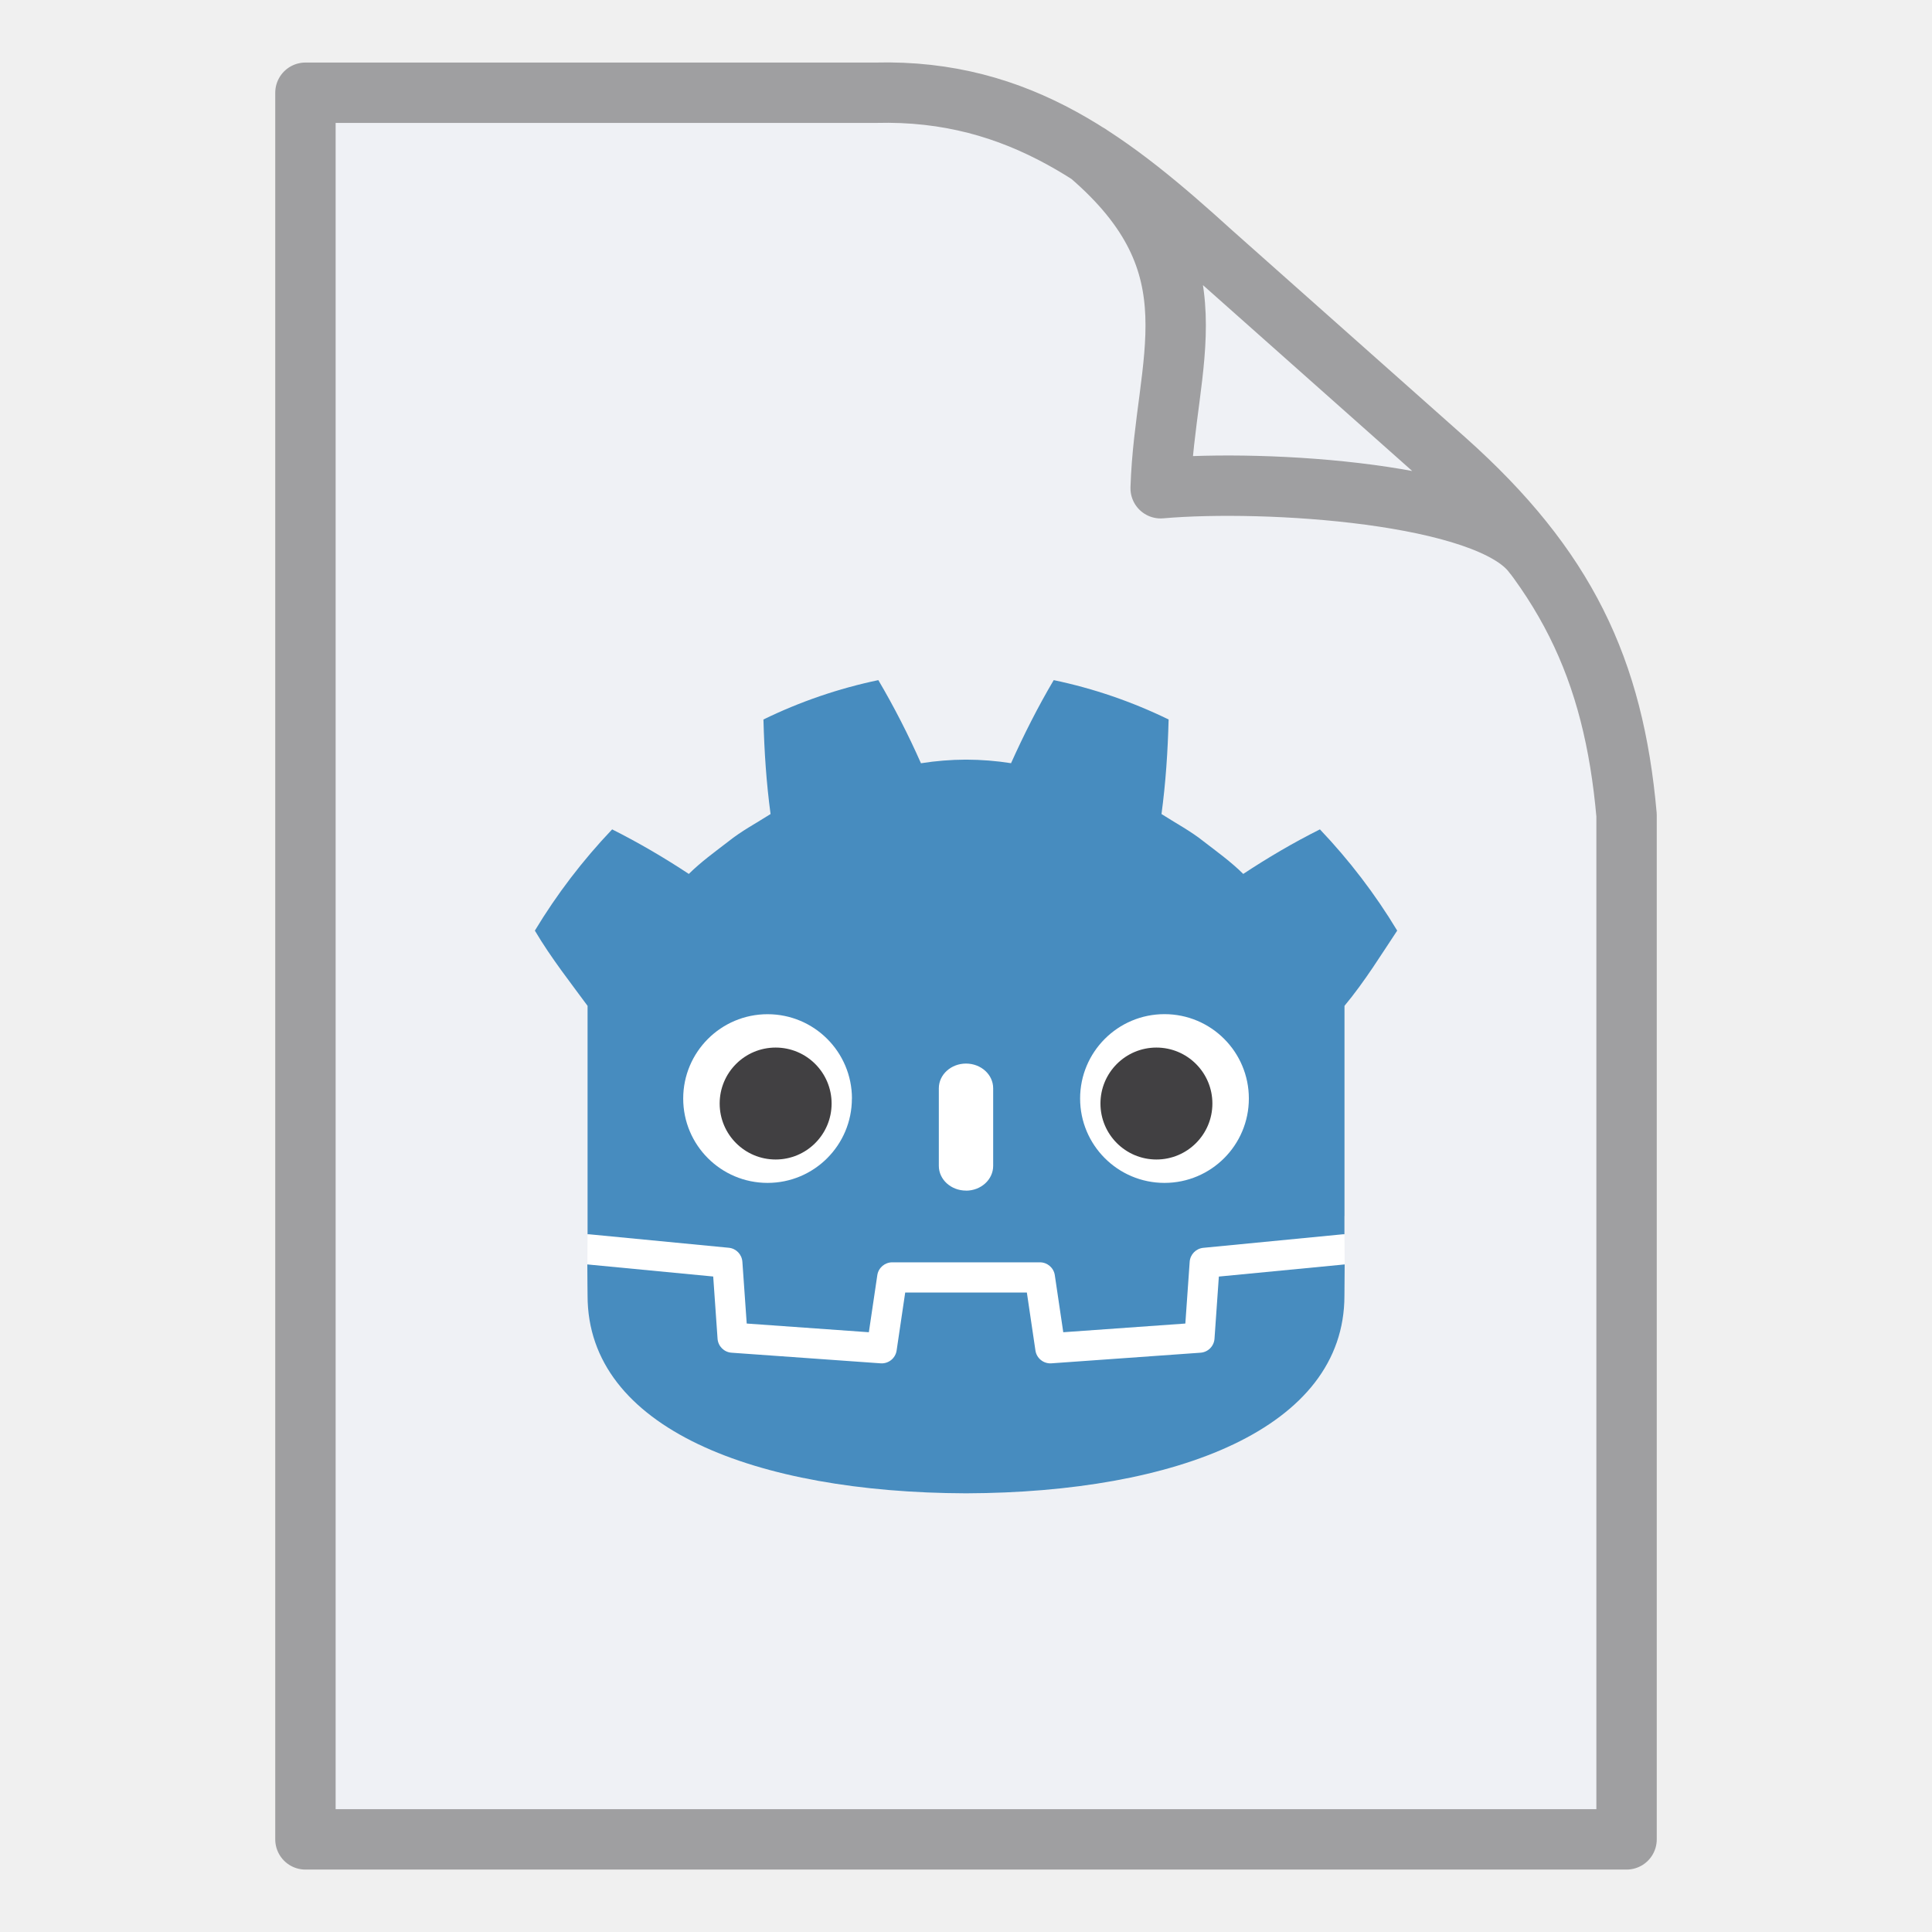
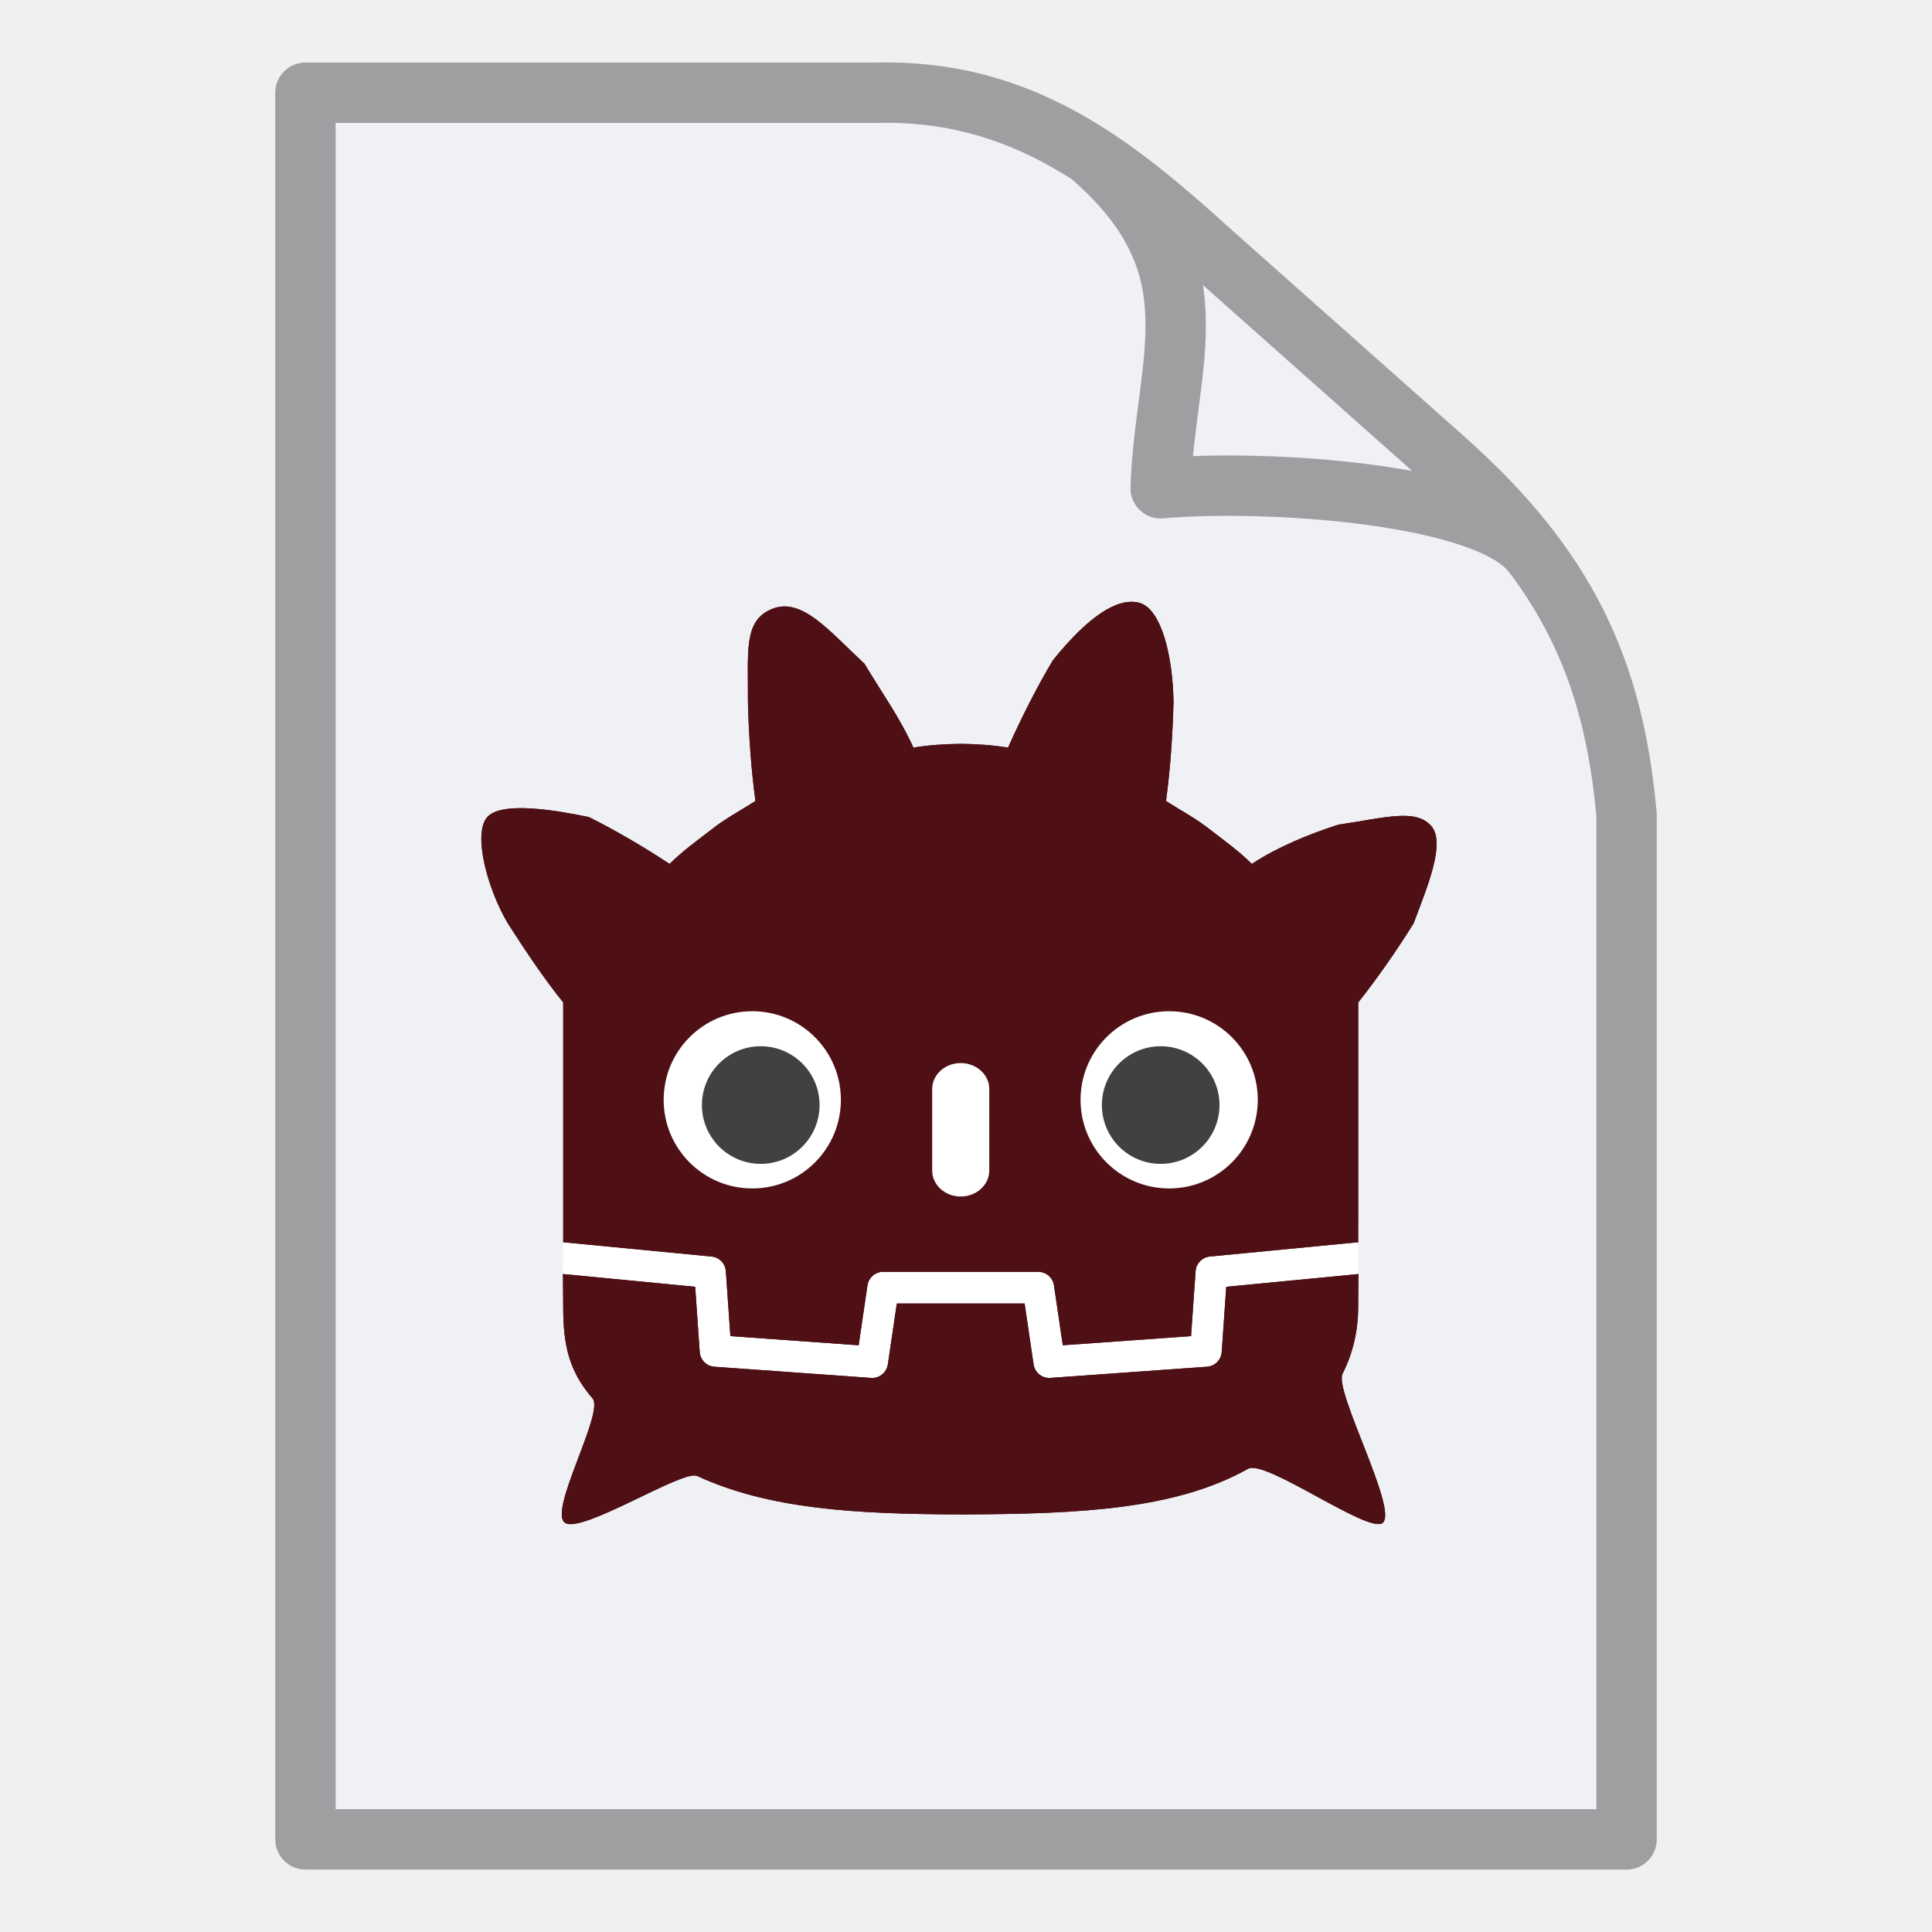
- <svg xmlns="http://www.w3.org/2000/svg" height="32" width="32">
-   <path d="m25.396 9.18c-.736-1.016-4.435-1.245-6.172-1.093.068-2.126.983-3.676-1.186-5.532m-12.979-1.019h9.441c2.41-.063 3.955 1.182 5.576 2.652l3.865 3.433c1.994 1.779 2.785 3.457 3 5.88v16.965h-21.882z" fill="#eff1f5" stroke="#9f9fa1" stroke-linecap="round" stroke-linejoin="round" />
-   <g stroke-width=".32">
-     <path d="m22.268 20.443s-.02-.128-.033-.127l-2.318.224a.377.377 0 0 0 -.34.35l-.064.912-1.793.128-.122-.827a.38.38 0 0 0 -.374-.323h-2.447a.38.38 0 0 0 -.374.323l-.122.827-1.793-.128-.064-.913a.377.377 0 0 0 -.34-.35l-2.32-.223c-.011-.001-.02.127-.032.127l-.003.501 1.964.317.064.921a.38.38 0 0 0 .35.35l2.47.177h.028a.38.38 0 0 0 .373-.322l.125-.851h1.795l.125.851a.38.38 0 0 0 .4.322l2.471-.176a.38.38 0 0 0 .35-.351l.064-.92 1.964-.32z" fill="#fff" />
-     <path d="m9.732 16.66v3.783h.02l2.32.224c.121.012.215.11.224.231l.072 1.024 2.023.144.14-.945c.018-.122.123-.212.246-.213h2.447c.124 0.0.229.091.247.213l.14.945 2.022-.144.072-1.024c.009-.121.104-.218.225-.23l2.318-.225h.02v-.302h.001v-3.481c.337-.404.624-.873.873-1.246-.364-.604-.794-1.166-1.28-1.677-.44.22-.867.472-1.27.738-.202-.2-.43-.364-.653-.536-.22-.176-.466-.305-.701-.456.07-.52.104-1.032.118-1.566-.605-.295-1.244-.514-1.903-.652-.26.438-.499.913-.707 1.376-.245-.039-.492-.058-.74-.059h-.01c-.249.001-.497.021-.742.06-.209-.472-.444-.932-.706-1.377-.659.138-1.298.357-1.903.652.014.534.048 1.046.118 1.566-.235.15-.482.28-.701.456-.223.172-.451.336-.653.536-.403-.266-.83-.517-1.27-.738-.486.511-.916 1.073-1.28 1.677.27.457.608.884.873 1.246z" fill="#478cbf" />
-     <path d="m20.188 21.144-.072 1.029a.25.25 0 0 1 -.231.232l-2.47.176a.25.25 0 0 1 -.265-.213l-.142-.96h-2.015l-.142.96a.25.25 0 0 1 -.265.213l-2.47-.176a.25.25 0 0 1 -.231-.232l-.072-1.03-2.085-.2c0 .224.004.47.004.518 0 2.203 2.793 3.261 6.264 3.273h.009c3.47-.012 6.263-1.07 6.263-3.273l.004-.518z" fill="#478cbf" />
-     <path d="m14.11 18.195a1.397 1.397 0 1 1 -2.794.001 1.397 1.397 0 0 1 2.795 0" fill="#fff" />
-     <path d="m13.774 18.278a.927.927 0 1 1 -1.854 0 .927.927 0 0 1 1.854 0" fill="#414042" />
-     <path d="m16 19.72c-.248 0-.45-.183-.45-.409v-1.286c0-.226.202-.409.45-.409.249 0 .45.183.45.409v1.286c0 .226-.201.41-.45.41m1.89-1.526a1.397 1.397 0 1 0 2.795 0 1.397 1.397 0 0 0 -2.795 0" fill="#fff" />
-     <path d="m18.227 18.278a.927.927 0 1 0 1.854 0 .927.927 0 0 0 -1.854 0" fill="#414042" />
+ <svg xmlns="http://www.w3.org/2000/svg" height="32" width="32" version="1.1" id="svg20">
+   <defs id="defs24" />
+   <path d="m25.396 9.18c-.736-1.016-4.435-1.245-6.172-1.093.068-2.126.983-3.676-1.186-5.532m-12.979-1.019h9.441c2.41-.063 3.955 1.182 5.576 2.652l3.865 3.433c1.994 1.779 2.785 3.457 3 5.88v16.965h-21.882z" fill="#eff1f5" stroke="#9f9fa1" stroke-linecap="round" stroke-linejoin="round" id="path2" />
+   <g id="g78" transform="matrix(0.06728874,0,0,-0.06728874,22.49552,20.57642)" style="stroke-width:0.32">
+     <path d="m 0,0 c 0,0 -0.325,1.994 -0.515,1.976 l -36.182,-3.491 c -2.879,-0.278 -5.115,-2.574 -5.317,-5.459 l -0.994,-14.247 -27.992,-1.997 -1.904,12.912 c -0.424,2.872 -2.932,5.037 -5.835,5.037 h -38.188 c -2.902,0 -5.41,-2.165 -5.834,-5.037 l -1.905,-12.912 -27.992,1.997 -0.994,14.247 c -0.202,2.886 -2.438,5.182 -5.317,5.46 l -36.2,3.49 c -0.187,0.018 -0.324,-1.978 -0.511,-1.978 l -0.049,-7.83 30.658,-4.944 1.004,-14.374 c 0.203,-2.91 2.551,-5.263 5.463,-5.472 l 38.551,-2.75 c 0.146,-0.01 0.29,-0.016 0.434,-0.016 2.897,0 5.401,2.166 5.825,5.038 l 1.959,13.286 h 28.005 l 1.959,-13.286 c 0.423,-2.871 2.93,-5.037 5.831,-5.037 0.142,0 0.284,0.005 0.423,0.015 l 38.556,2.75 c 2.911,0.209 5.26,2.562 5.463,5.472 l 1.003,14.374 30.645,4.966 z" style="fill:#ffffff;fill-opacity:1;fill-rule:nonzero;stroke:none;stroke-width:0.32" id="path80" />
+   </g>
+   <g id="g82-3" transform="matrix(0.06728874,0,0,-0.06728874,9.328432,16.60363)" style="stroke-width:0.32">
+     <path d="m 0,0 v -47.514 -6.035 -5.492 c 0.108,-0.001 0.216,-0.005 0.323,-0.015 l 36.196,-3.49 c 1.896,-0.183 3.382,-1.709 3.514,-3.609 l 1.116,-15.978 31.574,-2.253 2.175,14.747 c 0.282,1.912 1.922,3.329 3.856,3.329 h 38.188 c 1.933,0 3.573,-1.417 3.855,-3.329 l 2.175,-14.747 31.575,2.253 1.115,15.978 c 0.133,1.9 1.618,3.425 3.514,3.609 l 36.182,3.49 c 0.107,0.01 0.214,0.014 0.322,0.015 v 4.711 l 0.015,0.005 V 0 c 5.097,6.416 9.923,13.494 13.621,19.449 3.543,9.362 7.93,19.903 4.349,23.988 -3.807,4.343 -11.219,2.054 -22.905,0.313 C 183.696,41.48 175.809,38.262 169.512,34.097 c -3.151,3.132 -6.7,5.694 -10.186,8.372 -3.425,2.751 -7.285,4.768 -10.946,7.118 1.09,8.117 1.629,16.108 1.846,24.448 -0.186,11.396 -3.043,23.074 -8.558,24.382 C 136.428,99.659 129.384,95.194 120.518,84.205 116.45,77.368 112.73,69.964 109.49,62.726 c -3.842,0.642 -7.702,0.88 -11.567,0.926 v 0.006 c -0.027,0 -0.052,-0.006 -0.075,-0.006 -0.024,0 -0.049,0.006 -0.073,0.006 V 63.652 C 93.903,63.606 90.046,63.368 86.203,62.726 82.965,69.964 78.251,76.514 74.177,83.351 65.284,91.65 58.698,99.826 51.384,96.853 44.365,94 45.547,86.51 45.47,74.035 45.686,65.695 46.225,57.704 47.318,49.587 43.65,47.237 39.795,45.22 36.369,42.469 32.888,39.791 29.333,37.229 26.181,34.097 19.884,38.262 13.219,42.176 6.353,45.631 -1.12,47.172 -15.481,49.794 -18.853,45.43 -22.201,41.096 -18.57,27.775 -13.621,19.449 -9.178,12.475 -4.413,5.466 0,0 Z" style="fill:#4f1015;fill-opacity:1;fill-rule:nonzero;stroke:none;stroke-width:0.32" id="path84-6" />
+     <path d="m 0,0 v -47.514 -6.035 -5.492 c 0.108,-0.001 0.216,-0.005 0.323,-0.015 l 36.196,-3.49 c 1.896,-0.183 3.382,-1.709 3.514,-3.609 l 1.116,-15.978 31.574,-2.253 2.175,14.747 c 0.282,1.912 1.922,3.329 3.856,3.329 h 38.188 c 1.933,0 3.573,-1.417 3.855,-3.329 l 2.175,-14.747 31.575,2.253 1.115,15.978 c 0.133,1.9 1.618,3.425 3.514,3.609 l 36.182,3.49 c 0.107,0.01 0.214,0.014 0.322,0.015 v 4.711 l 0.015,0.005 V 0 c 5.097,6.416 9.923,13.494 13.621,19.449 3.543,9.362 7.93,19.903 4.349,23.988 -3.807,4.343 -11.219,2.054 -22.905,0.313 C 183.696,41.48 175.809,38.262 169.512,34.097 c -3.151,3.132 -6.7,5.694 -10.186,8.372 -3.425,2.751 -7.285,4.768 -10.946,7.118 1.09,8.117 1.629,16.108 1.846,24.448 -0.186,11.396 -3.043,23.074 -8.558,24.382 C 136.428,99.659 129.384,95.194 120.518,84.205 116.45,77.368 112.73,69.964 109.49,62.726 c -3.842,0.642 -7.702,0.88 -11.567,0.926 v 0.006 c -0.027,0 -0.052,-0.006 -0.075,-0.006 -0.024,0 -0.049,0.006 -0.073,0.006 V 63.652 C 93.903,63.606 90.046,63.368 86.203,62.726 82.965,69.964 78.251,76.514 74.177,83.351 65.284,91.65 58.698,99.826 51.384,96.853 44.365,94 45.547,86.51 45.47,74.035 45.686,65.695 46.225,57.704 47.318,49.587 43.65,47.237 39.795,45.22 36.369,42.469 32.888,39.791 29.333,37.229 26.181,34.097 19.884,38.262 13.219,42.176 6.353,45.631 -1.12,47.172 -15.481,49.794 -18.853,45.43 -22.201,41.096 -18.57,27.775 -13.621,19.449 -9.178,12.475 -4.413,5.466 0,0 Z" style="fill:#4f1015;fill-opacity:1;fill-rule:nonzero;stroke:none;stroke-width:0.32" id="path7904" />
+   </g>
+   <g id="g86-7" transform="matrix(0.06728874,0,0,-0.06728874,20.31051,21.31308)" style="stroke-width:0.32">
+     <path d="m 0,0 -1.121,-16.063 c -0.135,-1.936 -1.675,-3.477 -3.611,-3.616 l -38.555,-2.751 c -0.094,-0.007 -0.188,-0.01 -0.281,-0.01 -1.916,0 -3.569,1.406 -3.852,3.33 l -2.211,14.994 H -81.09 l -2.211,-14.994 c -0.297,-2.018 -2.101,-3.469 -4.133,-3.32 l -38.555,2.751 c -1.936,0.139 -3.476,1.68 -3.611,3.616 L -130.721,0 -163.268,3.138 c 0.015,-3.498 0.06,-7.33 0.06,-8.093 0,-9.386 1.389,-15.766 7.219,-22.521 3.001,-3.477 -11.035,-27.852 -6.754,-30.637 4.186,-2.723 28.986,13.158 32.476,11.552 17.576,-8.088 38.336,-9.387 64.839,-9.48 h 0.066 0.067 c 29.465,0.103 52.795,1.234 70.688,11.244 4.316,2.414 29.899,-16.297 33.158,-13.288 3.715,3.43 -12.059,32.472 -9.924,36.683 2.504,4.939 3.844,10.418 3.844,16.447 0,0.777 0.047,4.593 0.063,8.093 z" style="fill:#4f1015;fill-opacity:1;fill-rule:nonzero;stroke:none;stroke-width:0.32" id="path88-5" />
+     <path d="m 0,0 -1.121,-16.063 c -0.135,-1.936 -1.675,-3.477 -3.611,-3.616 l -38.555,-2.751 c -0.094,-0.007 -0.188,-0.01 -0.281,-0.01 -1.916,0 -3.569,1.406 -3.852,3.33 l -2.211,14.994 H -81.09 l -2.211,-14.994 c -0.297,-2.018 -2.101,-3.469 -4.133,-3.32 l -38.555,2.751 c -1.936,0.139 -3.476,1.68 -3.611,3.616 L -130.721,0 -163.268,3.138 c 0.015,-3.498 0.06,-7.33 0.06,-8.093 0,-9.386 1.389,-15.766 7.219,-22.521 3.001,-3.477 -11.035,-27.852 -6.754,-30.637 4.186,-2.723 28.986,13.158 32.476,11.552 17.576,-8.088 38.336,-9.387 64.839,-9.48 h 0.066 0.067 c 29.465,0.103 52.795,1.234 70.688,11.244 4.316,2.414 29.899,-16.297 33.158,-13.288 3.715,3.43 -12.059,32.472 -9.924,36.683 2.504,4.939 3.844,10.418 3.844,16.447 0,0.777 0.047,4.593 0.063,8.093 z" style="fill:#4f1015;fill-opacity:1;fill-rule:nonzero;stroke:none;stroke-width:0.32" id="path7906" />
+   </g>
+   <g id="g90-3" transform="matrix(0.06728874,0,0,-0.06728874,13.92764,18.21632)" style="stroke-width:0.32">
+     <path d="m 0,0 c 0,-12.052 -9.765,-21.815 -21.813,-21.815 -12.042,0 -21.81,9.763 -21.81,21.815 0,12.044 9.768,21.802 21.81,21.802 C -9.765,21.802 0,12.044 0,0" style="fill:#ffffff;fill-opacity:1;fill-rule:nonzero;stroke:none;stroke-width:0.32" id="path92-5" />
+   </g>
+   <g id="g94-6" transform="matrix(0.06728874,0,0,-0.06728874,13.57447,18.30337)" style="stroke-width:0.32">
+     <path d="m 0,0 c 0,-7.994 -6.479,-14.473 -14.479,-14.473 -7.996,0 -14.479,6.479 -14.479,14.473 0,7.994 6.483,14.479 14.479,14.479 C -6.479,14.479 0,7.994 0,0" style="fill:#414042;fill-opacity:1;fill-rule:nonzero;stroke:none;stroke-width:0.32" id="path96-2" />
+   </g>
+   <g id="g98-9" transform="matrix(0.06728874,0,0,-0.06728874,15.91236,19.81776)" style="stroke-width:0.32">
+     <path d="m 0,0 c -3.878,0 -7.021,2.858 -7.021,6.381 v 20.081 c 0,3.52 3.143,6.381 7.021,6.381 3.878,0 7.028,-2.861 7.028,-6.381 V 6.381 C 7.028,2.858 3.878,0 0,0" style="fill:#ffffff;fill-opacity:1;fill-rule:nonzero;stroke:none;stroke-width:0.32" id="path100-1" />
+   </g>
+   <g id="g102-2" transform="matrix(0.06728874,0,0,-0.06728874,17.89732,18.21632)" style="stroke-width:0.32">
+     <path d="m 0,0 c 0,-12.052 9.765,-21.815 21.815,-21.815 12.041,0 21.808,9.763 21.808,21.815 0,12.044 -9.767,21.802 -21.808,21.802 C 9.765,21.802 0,12.044 0,0" style="fill:#ffffff;fill-opacity:1;fill-rule:nonzero;stroke:none;stroke-width:0.32" id="path104-7" />
+   </g>
+   <g id="g106-0" transform="matrix(0.06728874,0,0,-0.06728874,18.25059,18.30337)" style="stroke-width:0.32">
+     <path d="m 0,0 c 0,-7.994 6.477,-14.473 14.471,-14.473 8.002,0 14.479,6.479 14.479,14.473 0,7.994 -6.477,14.479 -14.479,14.479 C 6.477,14.479 0,7.994 0,0" style="fill:#414042;fill-opacity:1;fill-rule:nonzero;stroke:none;stroke-width:0.32" id="path108-9" />
  </g>
</svg>
